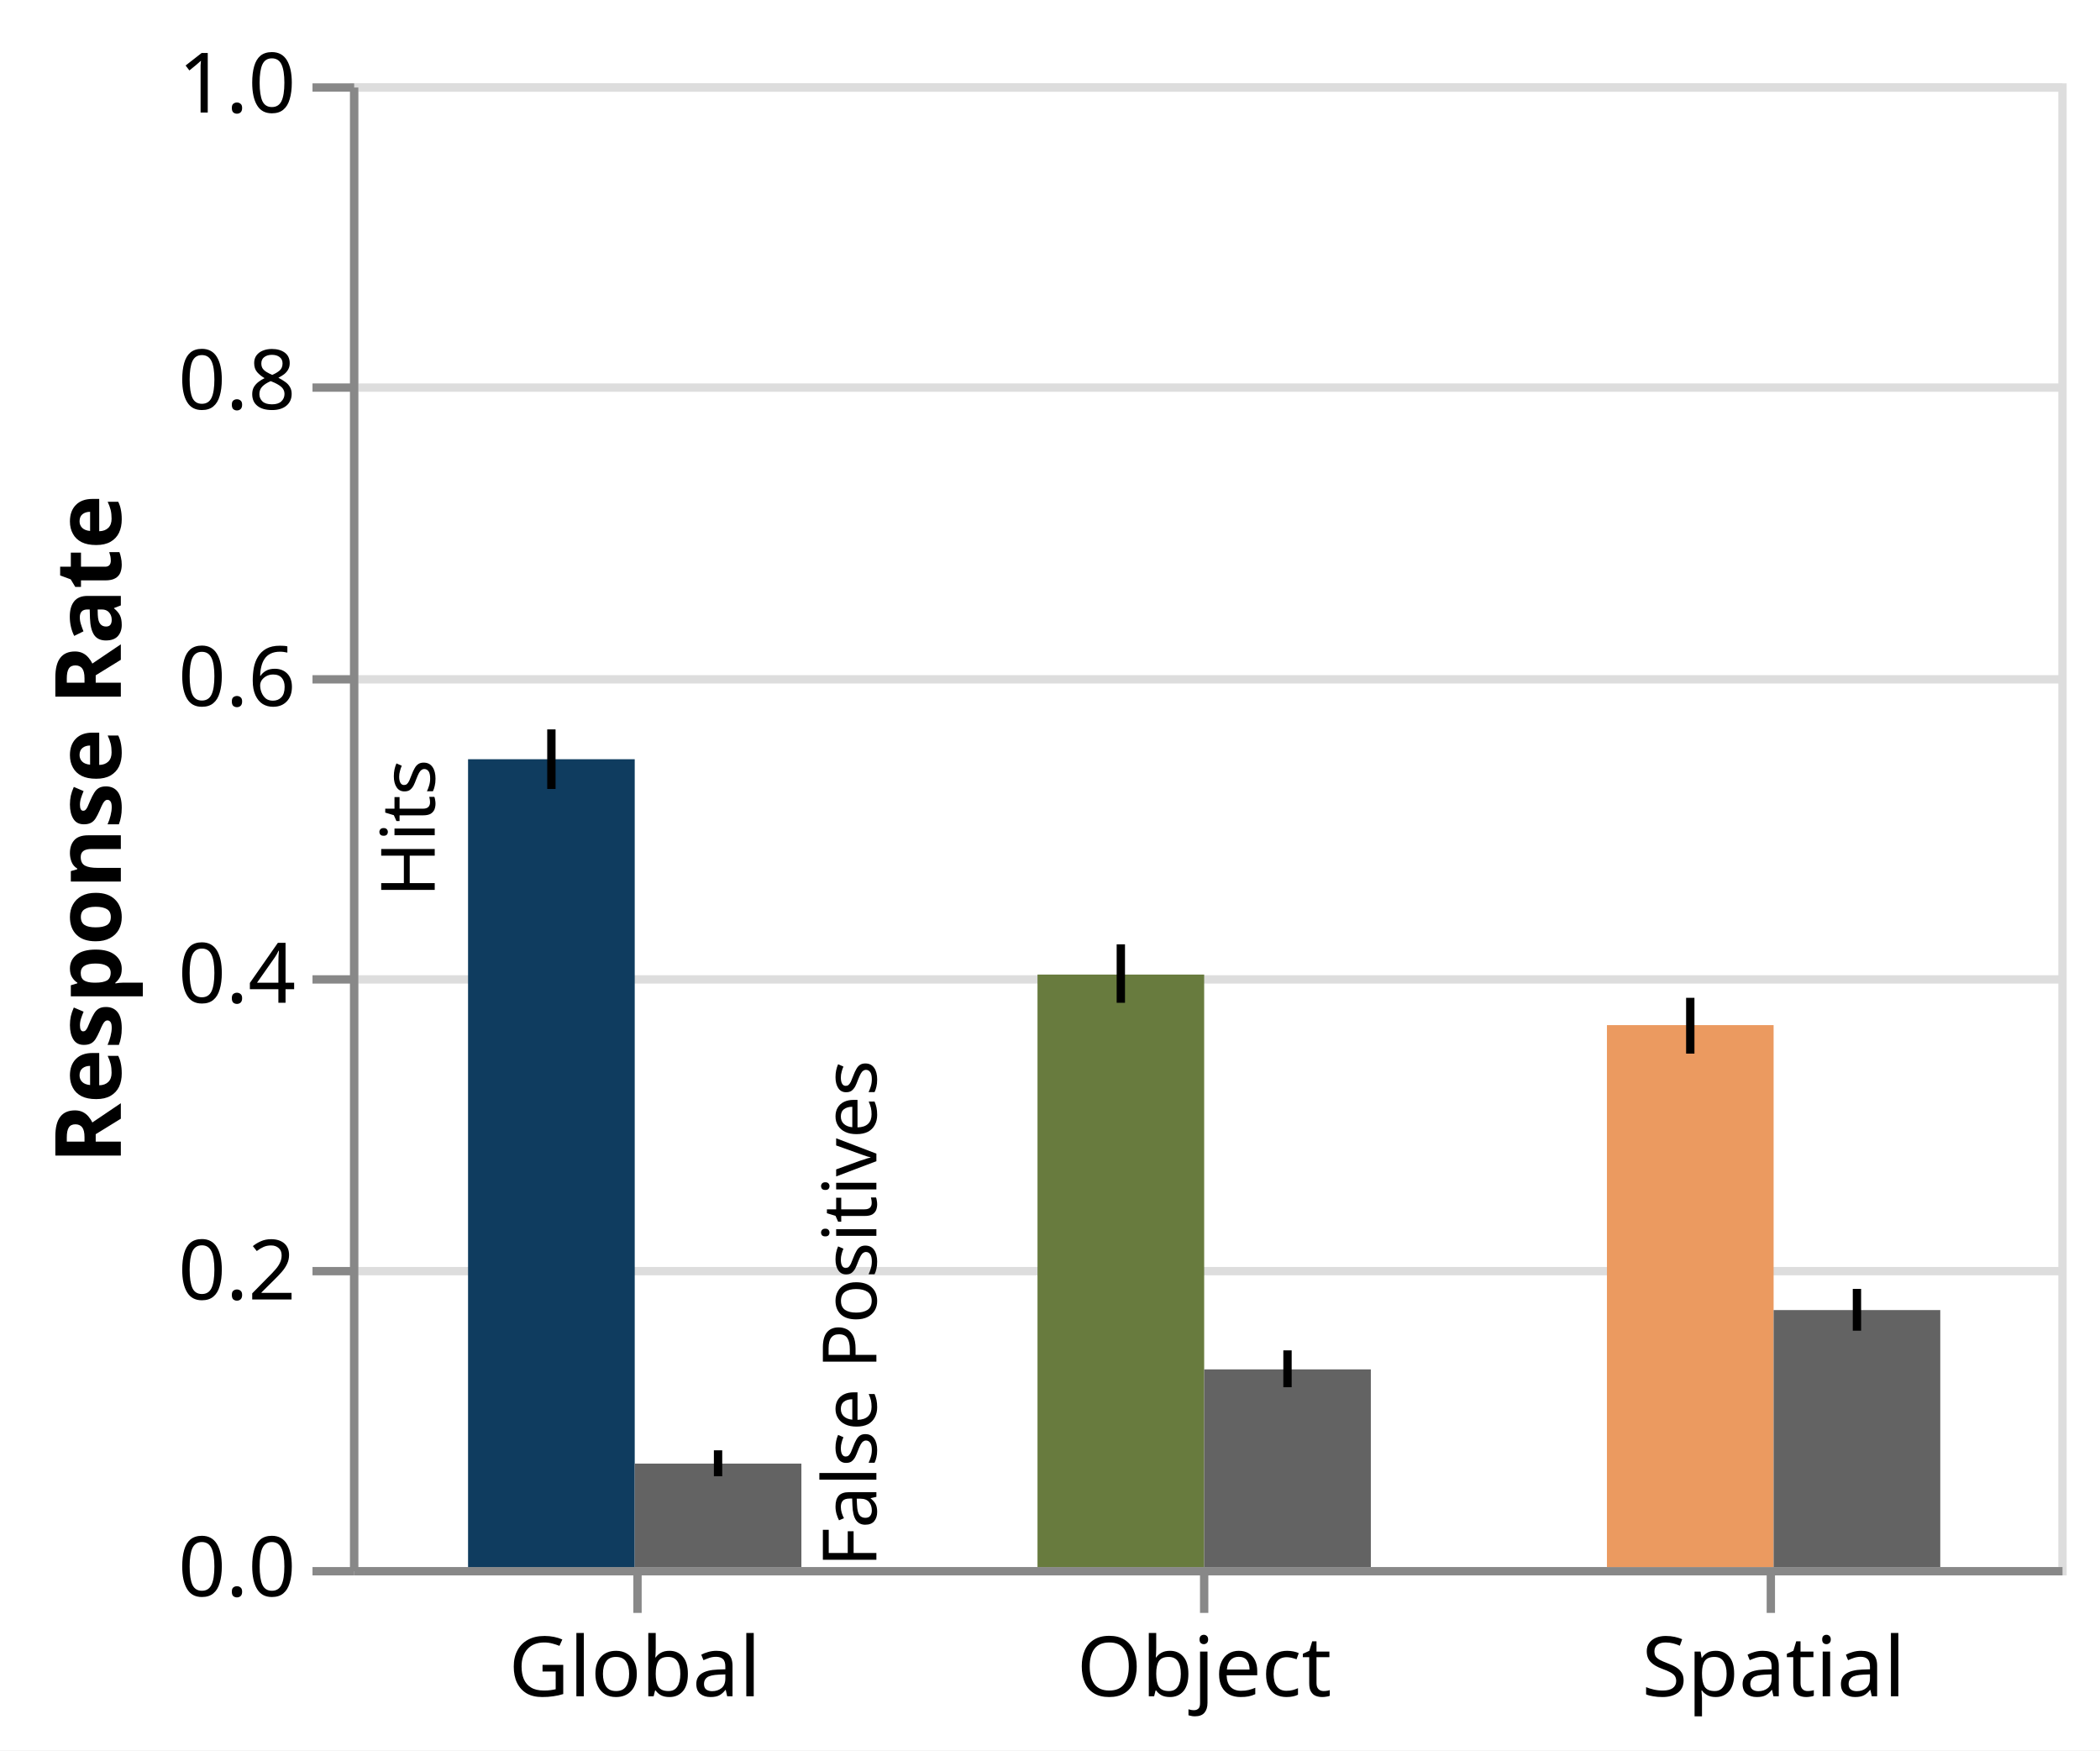
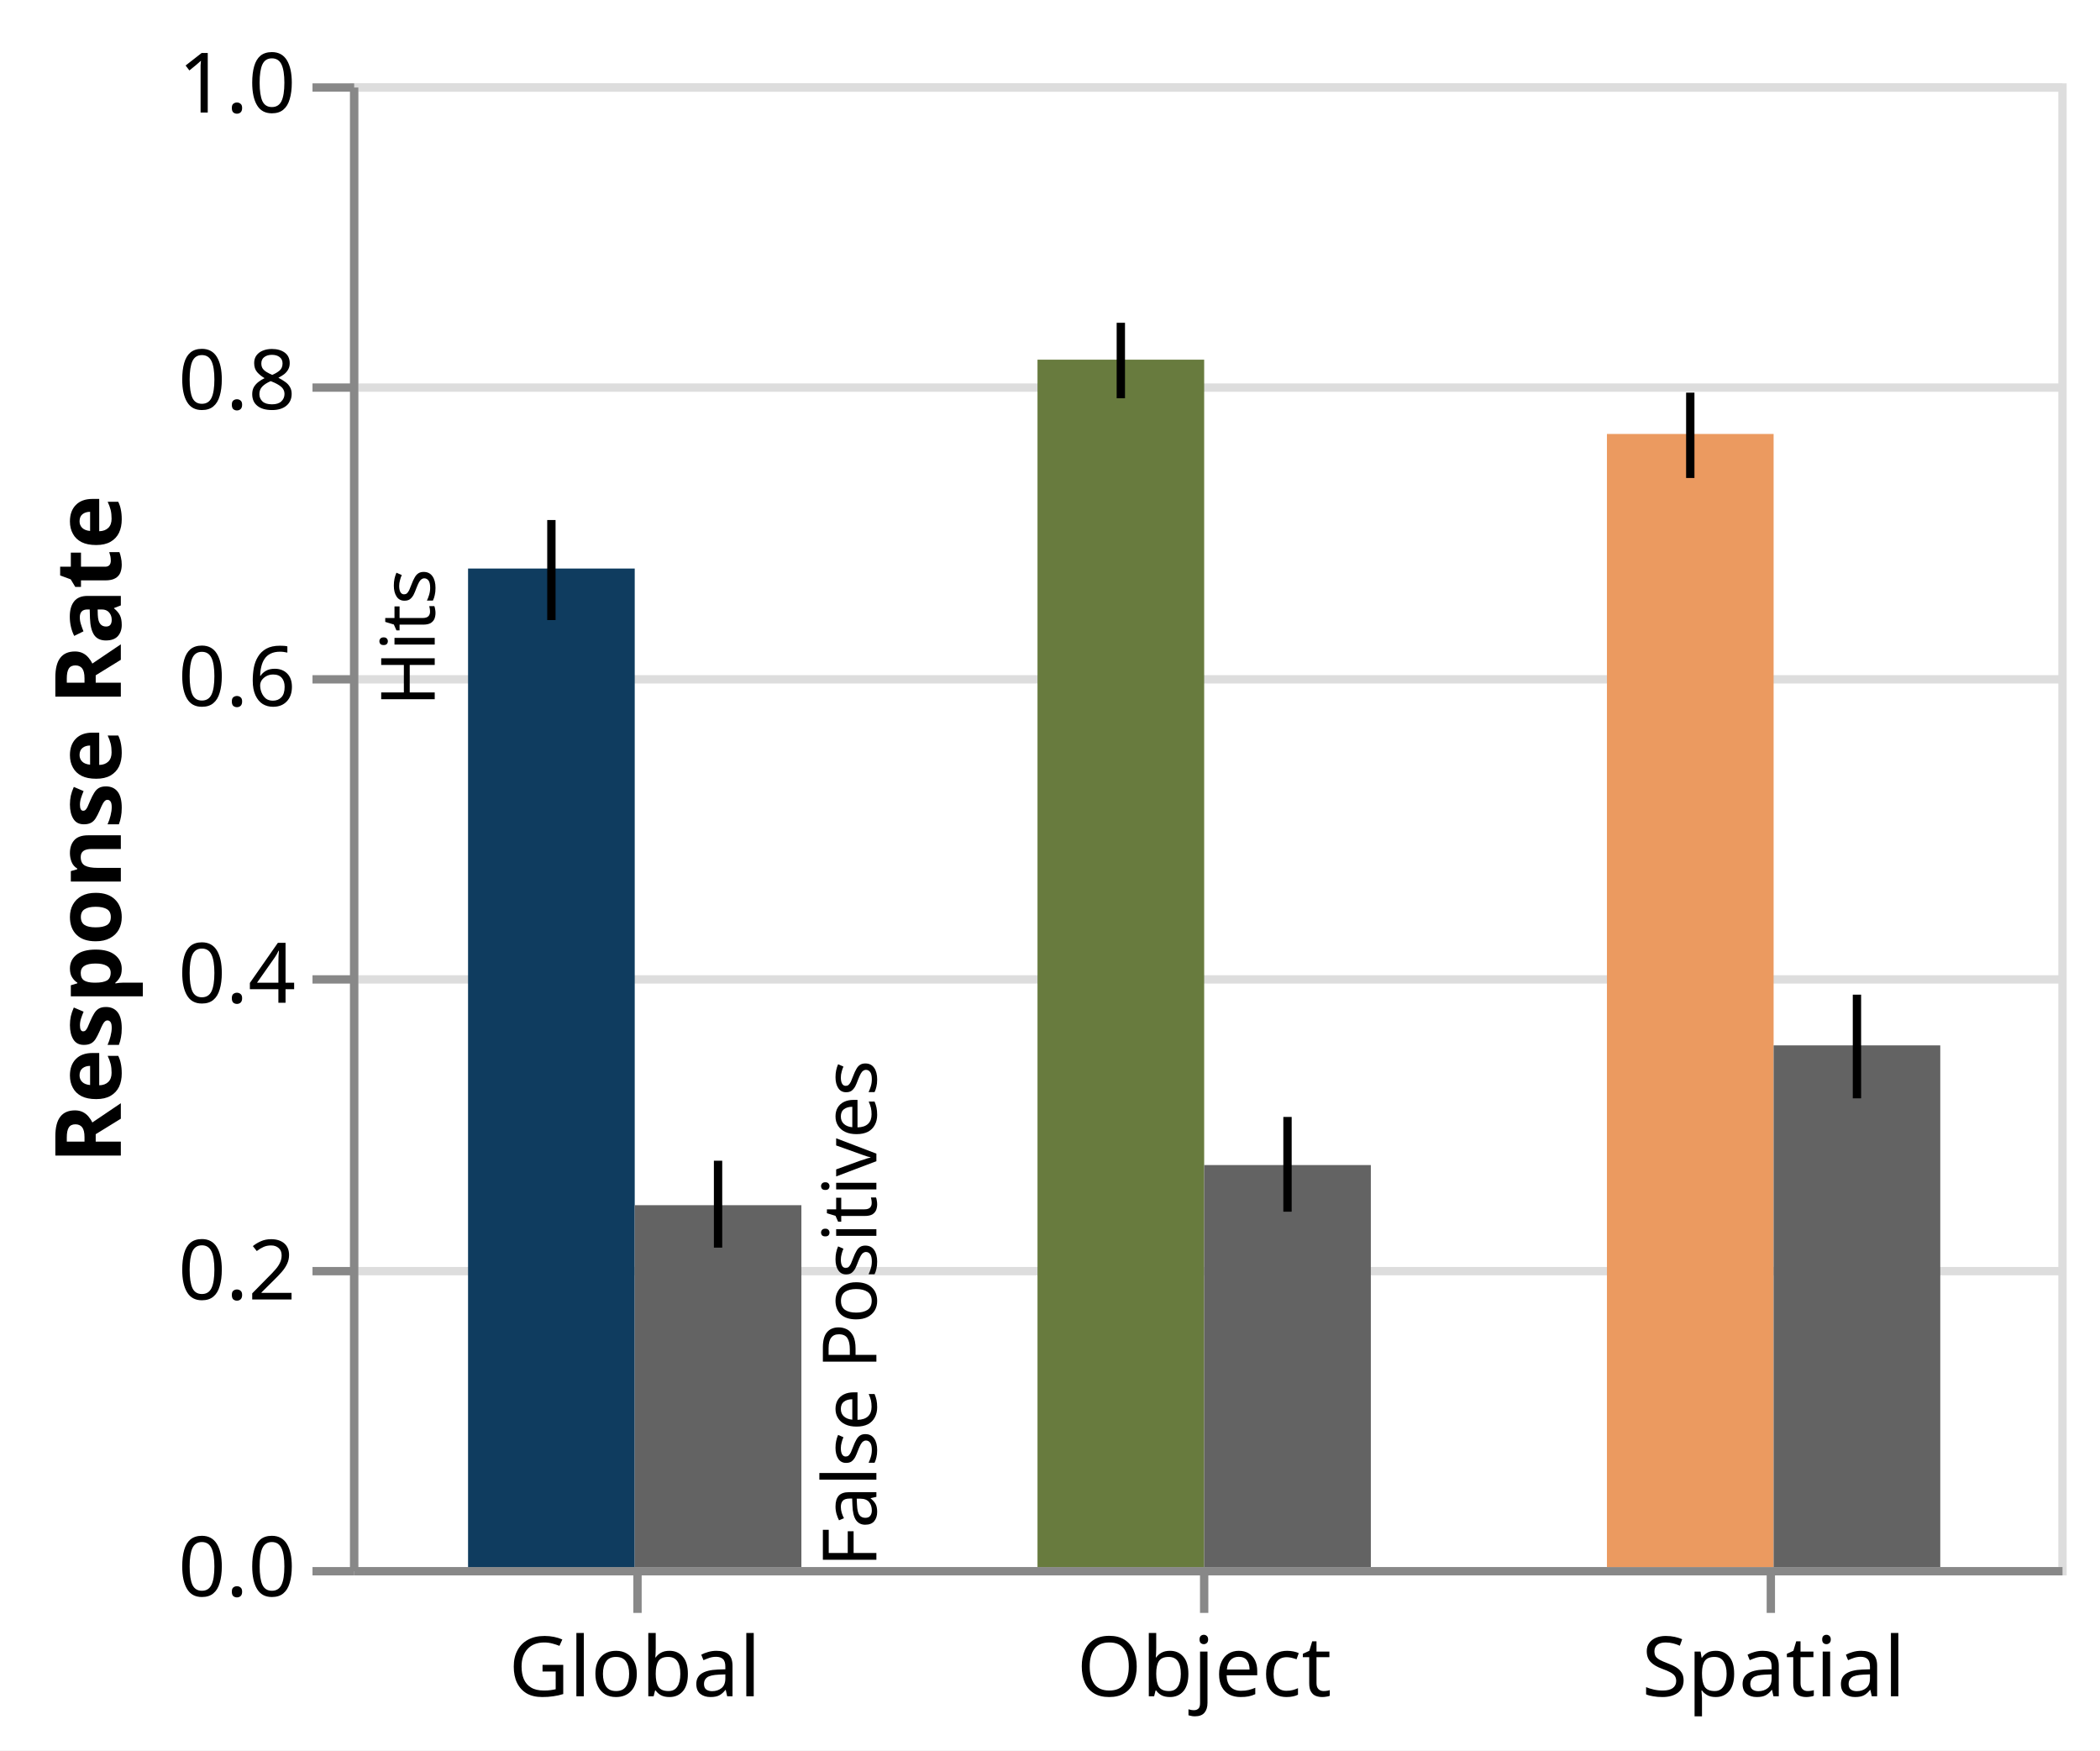
<svg xmlns="http://www.w3.org/2000/svg" class="marks" width="252" height="210" viewBox="0 0 252 210" version="1.1">
  <rect width="252" height="210" fill="white" />
  <g fill="none" stroke-miterlimit="10" transform="translate(42,10)">
    <g class="mark-group role-frame root" role="graphics-object" aria-roledescription="group mark container">
      <g transform="translate(0,0)">
        <path class="background" aria-hidden="true" d="M0.5,0.5h205v178h-205Z" stroke="#ddd" />
        <g>
          <g class="mark-group role-axis" aria-hidden="true">
            <g transform="translate(0.5,0.5)">
              <path class="background" aria-hidden="true" d="M0,0h0v0h0Z" pointer-events="none" />
              <g>
                <g class="mark-rule role-axis-grid" pointer-events="none">
                  <line transform="translate(0,178)" x2="205" y2="0" stroke="#ddd" stroke-width="1" opacity="1" />
                  <line transform="translate(0,142)" x2="205" y2="0" stroke="#ddd" stroke-width="1" opacity="1" />
                  <line transform="translate(0,107)" x2="205" y2="0" stroke="#ddd" stroke-width="1" opacity="1" />
                  <line transform="translate(0,71)" x2="205" y2="0" stroke="#ddd" stroke-width="1" opacity="1" />
                  <line transform="translate(0,36)" x2="205" y2="0" stroke="#ddd" stroke-width="1" opacity="1" />
                  <line transform="translate(0,0)" x2="205" y2="0" stroke="#ddd" stroke-width="1" opacity="1" />
                </g>
              </g>
              <path class="foreground" aria-hidden="true" d="" pointer-events="none" display="none" />
            </g>
          </g>
          <g class="mark-group role-axis" role="graphics-symbol" aria-roledescription="axis" aria-label="X-axis for a discrete scale with 3 values: global, object, spatial">
            <g transform="translate(0.5,178.5)">
              <path class="background" aria-hidden="true" d="M0,0h0v0h0Z" pointer-events="none" />
              <g>
                <g class="mark-rule role-axis-tick" pointer-events="none">
                  <line transform="translate(34,0)" x2="0" y2="5" stroke="#888" stroke-width="1" opacity="1" />
                  <line transform="translate(102,0)" x2="0" y2="5" stroke="#888" stroke-width="1" opacity="1" />
                  <line transform="translate(170,0)" x2="0" y2="5" stroke="#888" stroke-width="1" opacity="1" />
                </g>
                <g class="mark-text role-axis-label" pointer-events="none">
                  <text text-anchor="middle" transform="translate(33.66667,15)" font-family="sans-serif" font-size="10px" fill="#000" opacity="1">Global</text>
                  <text text-anchor="middle" transform="translate(102,15)" font-family="sans-serif" font-size="10px" fill="#000" opacity="1">Object</text>
                  <text text-anchor="middle" transform="translate(170.3333,15)" font-family="sans-serif" font-size="10px" fill="#000" opacity="1">Spatial</text>
                </g>
                <g class="mark-rule role-axis-domain" pointer-events="none">
                  <line transform="translate(0,0)" x2="205" y2="0" stroke="#888" stroke-width="1" opacity="1" />
                </g>
              </g>
              <path class="foreground" aria-hidden="true" d="" pointer-events="none" display="none" />
            </g>
          </g>
          <g class="mark-group role-axis" role="graphics-symbol" aria-roledescription="axis" aria-label="Y-axis titled 'Response Rate' for a linear scale with values from 0.0 to 1.0">
            <g transform="translate(0.5,0.5)">
              <path class="background" aria-hidden="true" d="M0,0h0v0h0Z" pointer-events="none" />
              <g>
                <g class="mark-rule role-axis-tick" pointer-events="none">
                  <line transform="translate(0,178)" x2="-5" y2="0" stroke="#888" stroke-width="1" opacity="1" />
                  <line transform="translate(0,142)" x2="-5" y2="0" stroke="#888" stroke-width="1" opacity="1" />
                  <line transform="translate(0,107)" x2="-5" y2="0" stroke="#888" stroke-width="1" opacity="1" />
                  <line transform="translate(0,71)" x2="-5" y2="0" stroke="#888" stroke-width="1" opacity="1" />
                  <line transform="translate(0,36)" x2="-5" y2="0" stroke="#888" stroke-width="1" opacity="1" />
                  <line transform="translate(0,0)" x2="-5" y2="0" stroke="#888" stroke-width="1" opacity="1" />
                </g>
                <g class="mark-text role-axis-label" pointer-events="none">
                  <text text-anchor="end" transform="translate(-7,181)" font-family="sans-serif" font-size="10px" fill="#000" opacity="1">0.0</text>
                  <text text-anchor="end" transform="translate(-7,145.4)" font-family="sans-serif" font-size="10px" fill="#000" opacity="1">0.2</text>
                  <text text-anchor="end" transform="translate(-7,109.8)" font-family="sans-serif" font-size="10px" fill="#000" opacity="1">0.4</text>
                  <text text-anchor="end" transform="translate(-7,74.2)" font-family="sans-serif" font-size="10px" fill="#000" opacity="1">0.6</text>
                  <text text-anchor="end" transform="translate(-7,38.6)" font-family="sans-serif" font-size="10px" fill="#000" opacity="1">0.8</text>
                  <text text-anchor="end" transform="translate(-7,3)" font-family="sans-serif" font-size="10px" fill="#000" opacity="1">1.0</text>
                </g>
                <g class="mark-rule role-axis-domain" pointer-events="none">
                  <line transform="translate(0,178)" x2="0" y2="-178" stroke="#888" stroke-width="1" opacity="1" />
                </g>
                <g class="mark-text role-axis-title" pointer-events="none">
                  <text text-anchor="middle" transform="translate(-26,89) rotate(-90) translate(0,-2)" font-family="sans-serif" font-size="11px" font-weight="bold" fill="#000" opacity="1">Response Rate</text>
                </g>
              </g>
              <path class="foreground" aria-hidden="true" d="" pointer-events="none" display="none" />
            </g>
          </g>
          <g class="mark-rect role-mark layer_0_marks" role="graphics-object" aria-roledescription="rect mark container">
-             <path aria-label=": global; Response Rate: 0.544466888953; condition: global" role="graphics-symbol" aria-roledescription="bar" d="M14.167,81.085h20v96.915h-20Z" fill="#0F3C5F" />
-             <path aria-label=": object; Response Rate: 0.399331404517; condition: object" role="graphics-symbol" aria-roledescription="bar" d="M82.5,106.919h20v71.081h-20Z" fill="#687B3E" />
-             <path aria-label=": spatial; Response Rate: 0.365265907119; condition: spatial" role="graphics-symbol" aria-roledescription="bar" d="M150.833,112.983h20v65.017h-20Z" fill="#EB9A60" />
+             <path aria-label=": global; Response Rate: 0.672995745708; condition: global" role="graphics-symbol" aria-roledescription="bar" d="M14.167,58.207h20v119.793h-20Z" fill="#0F3C5F" />
+             <path aria-label=": object; Response Rate: 0.813763936325; condition: object" role="graphics-symbol" aria-roledescription="bar" d="M82.5,33.15h20v144.85h-20Z" fill="#687B3E" />
+             <path aria-label=": spatial; Response Rate: 0.763688399632; condition: spatial" role="graphics-symbol" aria-roledescription="bar" d="M150.833,42.063h20v135.937h-20Z" fill="#EB9A60" />
          </g>
          <g class="mark-rect role-mark layer_1_marks" role="graphics-object" aria-roledescription="rect mark container">
-             <path aria-label=": global; Mean of prop: 0.069730832678" role="graphics-symbol" aria-roledescription="bar" d="M34.167,165.588h20v12.412h-20Z" fill="#636363" />
-             <path aria-label=": object; Mean of prop: 0.13323271708" role="graphics-symbol" aria-roledescription="bar" d="M102.5,154.285h20v23.715h-20Z" fill="#636363" />
-             <path aria-label=": spatial; Mean of prop: 0.173208922295" role="graphics-symbol" aria-roledescription="bar" d="M170.833,147.169h20v30.831h-20Z" fill="#636363" />
+             <path aria-label=": global; Mean of prop: 0.243893209269" role="graphics-symbol" aria-roledescription="bar" d="M34.167,134.587h20v43.413h-20Z" fill="#636363" />
+             <path aria-label=": object; Mean of prop: 0.270941590946" role="graphics-symbol" aria-roledescription="bar" d="M102.5,129.772h20v48.228h-20Z" fill="#636363" />
+             <path aria-label=": spatial; Mean of prop: 0.351604734318" role="graphics-symbol" aria-roledescription="bar" d="M170.833,115.414h20v62.586h-20Z" fill="#636363" />
          </g>
          <g class="mark-rule role-mark layer_2_marks" role="graphics-object" aria-roledescription="rule mark container">
-             <line aria-label=": 0.524423814321; upper: 0.564573290319" role="graphics-symbol" aria-roledescription="rule mark" transform="translate(24.16667,84.65256)" x2="0" y2="-7.147" stroke="black" />
-             <line aria-label=": 0.38031275134; upper: 0.419698239681" role="graphics-symbol" aria-roledescription="rule mark" transform="translate(92.5,110.3043)" x2="0" y2="-7.011" stroke="black" />
-             <line aria-label=": 0.346060646918; upper: 0.383661941809" role="graphics-symbol" aria-roledescription="rule mark" transform="translate(160.8333,116.4012)" x2="0" y2="-6.693" stroke="black" />
+             <line aria-label=": 0.638253550086; upper: 0.705690694075" role="graphics-symbol" aria-roledescription="rule mark" transform="translate(24.16667,64.39087)" x2="0" y2="-12.004" stroke="black" />
+             <line aria-label=": 0.787764596897; upper: 0.838628452375" role="graphics-symbol" aria-roledescription="rule mark" transform="translate(92.5,37.7779)" x2="0" y2="-9.054" stroke="black" />
+             <line aria-label=": 0.734021820453; upper: 0.791536228126" role="graphics-symbol" aria-roledescription="rule mark" transform="translate(160.8333,47.34412)" x2="0" y2="-10.238" stroke="black" />
          </g>
          <g class="mark-rule role-mark layer_3_marks" role="graphics-object" aria-roledescription="rule mark container">
-             <line aria-label=": 0.0612013661868; upper: 0.0786852452177" role="graphics-symbol" aria-roledescription="rule mark" transform="translate(44.16667,167.1062)" x2="0" y2="-3.112" stroke="black" />
-             <line aria-label=": 0.121206979922; upper: 0.146052223174" role="graphics-symbol" aria-roledescription="rule mark" transform="translate(112.5,156.4252)" x2="0" y2="-4.422" stroke="black" />
-             <line aria-label=": 0.15932214322; upper: 0.18747163332" role="graphics-symbol" aria-roledescription="rule mark" transform="translate(180.8333,149.6407)" x2="0" y2="-5.011" stroke="black" />
+             <line aria-label=": 0.215287610618; upper: 0.273866677519" role="graphics-symbol" aria-roledescription="rule mark" transform="translate(44.16667,139.6788)" x2="0" y2="-10.427" stroke="black" />
+             <line aria-label=": 0.239511090634; upper: 0.303376188402" role="graphics-symbol" aria-roledescription="rule mark" transform="translate(112.5,135.367)" x2="0" y2="-11.368" stroke="black" />
+             <line aria-label=": 0.315915887415; upper: 0.385787165416" role="graphics-symbol" aria-roledescription="rule mark" transform="translate(180.8333,121.767)" x2="0" y2="-12.437" stroke="black" />
          </g>
          <g class="mark-text role-mark layer_4_marks" role="graphics-object" aria-roledescription="text mark container">
-             <text aria-label=": global; Mean of prop: 0.544466888953" role="graphics-symbol" aria-roledescription="text mark" text-anchor="end" transform="translate(34.16667,81.08489) rotate(-90) translate(0,-24)" font-family="sans-serif" font-size="9px" fill="black">Hits</text>
+             <text aria-label=": global; Mean of prop: 0.672995745708" role="graphics-symbol" aria-roledescription="text mark" text-anchor="end" transform="translate(34.16667,58.20676) rotate(-90) translate(0,-24)" font-family="sans-serif" font-size="9px" fill="black">Hits</text>
          </g>
          <g class="mark-text role-mark layer_5_marks" role="graphics-object" aria-roledescription="text mark container">
            <text aria-label=": global" role="graphics-symbol" aria-roledescription="text mark" text-anchor="start" transform="translate(34.16667,178) rotate(-90) translate(0,29)" font-family="sans-serif" font-size="9px" fill="black">False Positives</text>
          </g>
        </g>
        <path class="foreground" aria-hidden="true" d="" display="none" />
      </g>
    </g>
  </g>
</svg>
